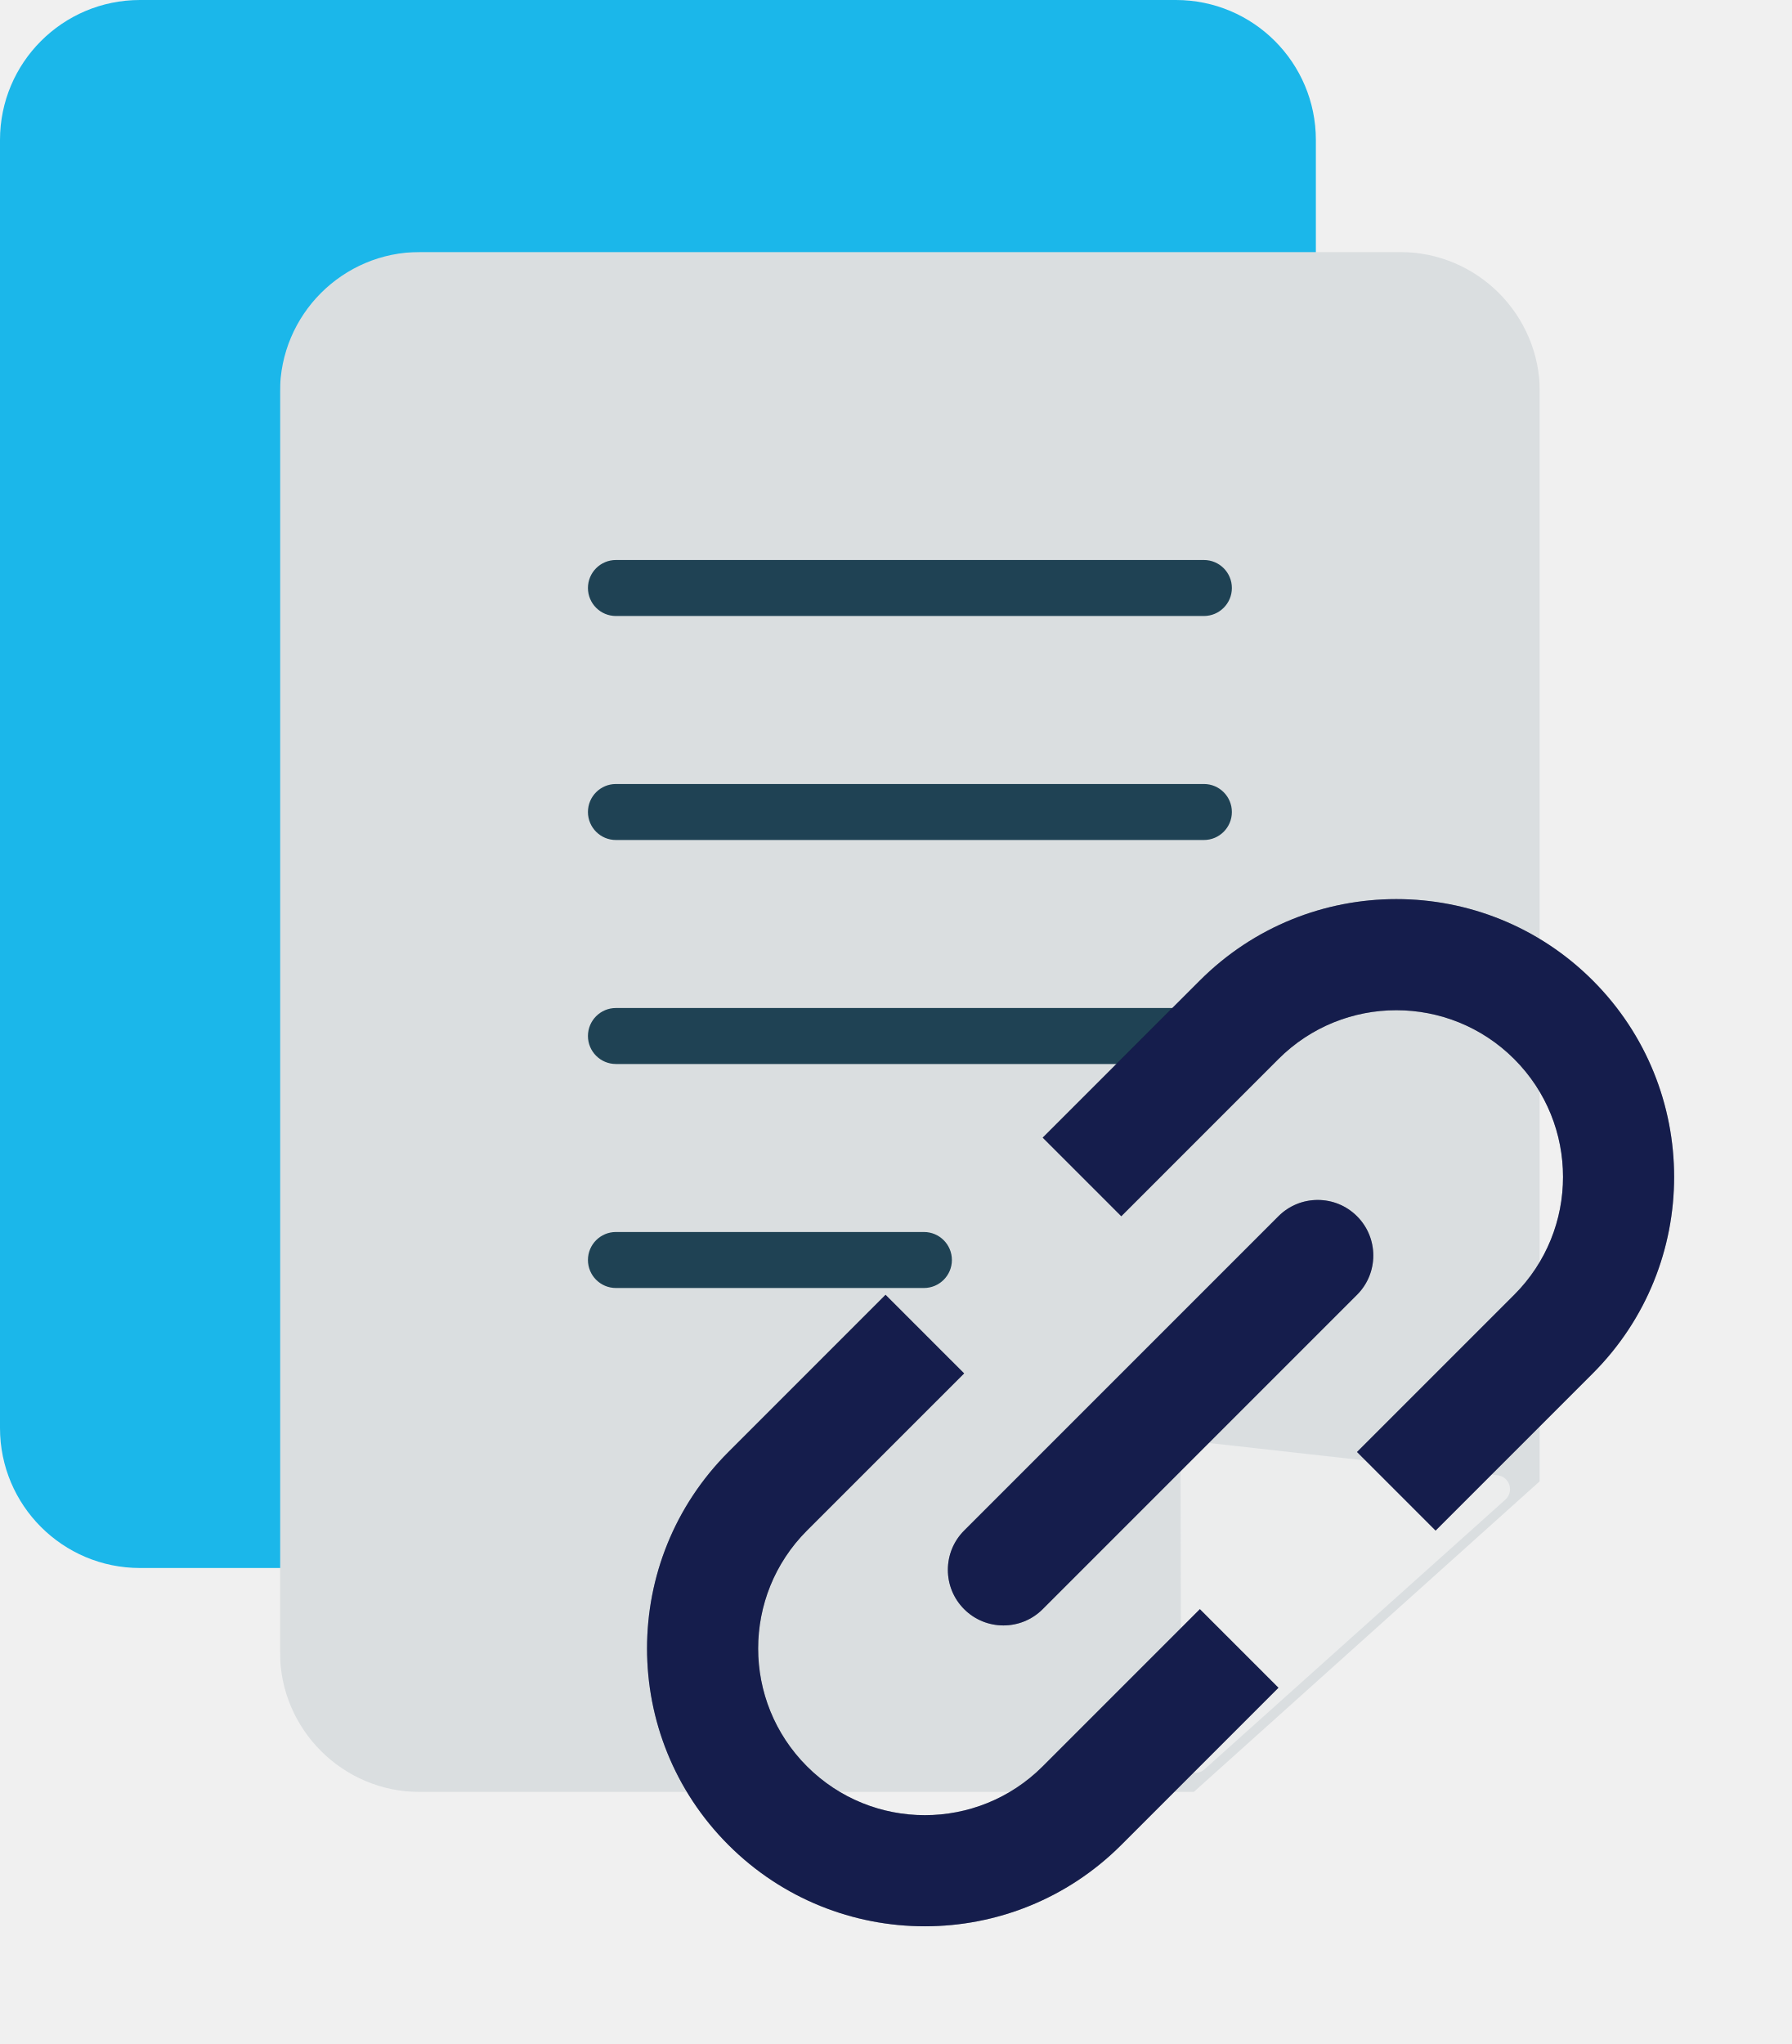
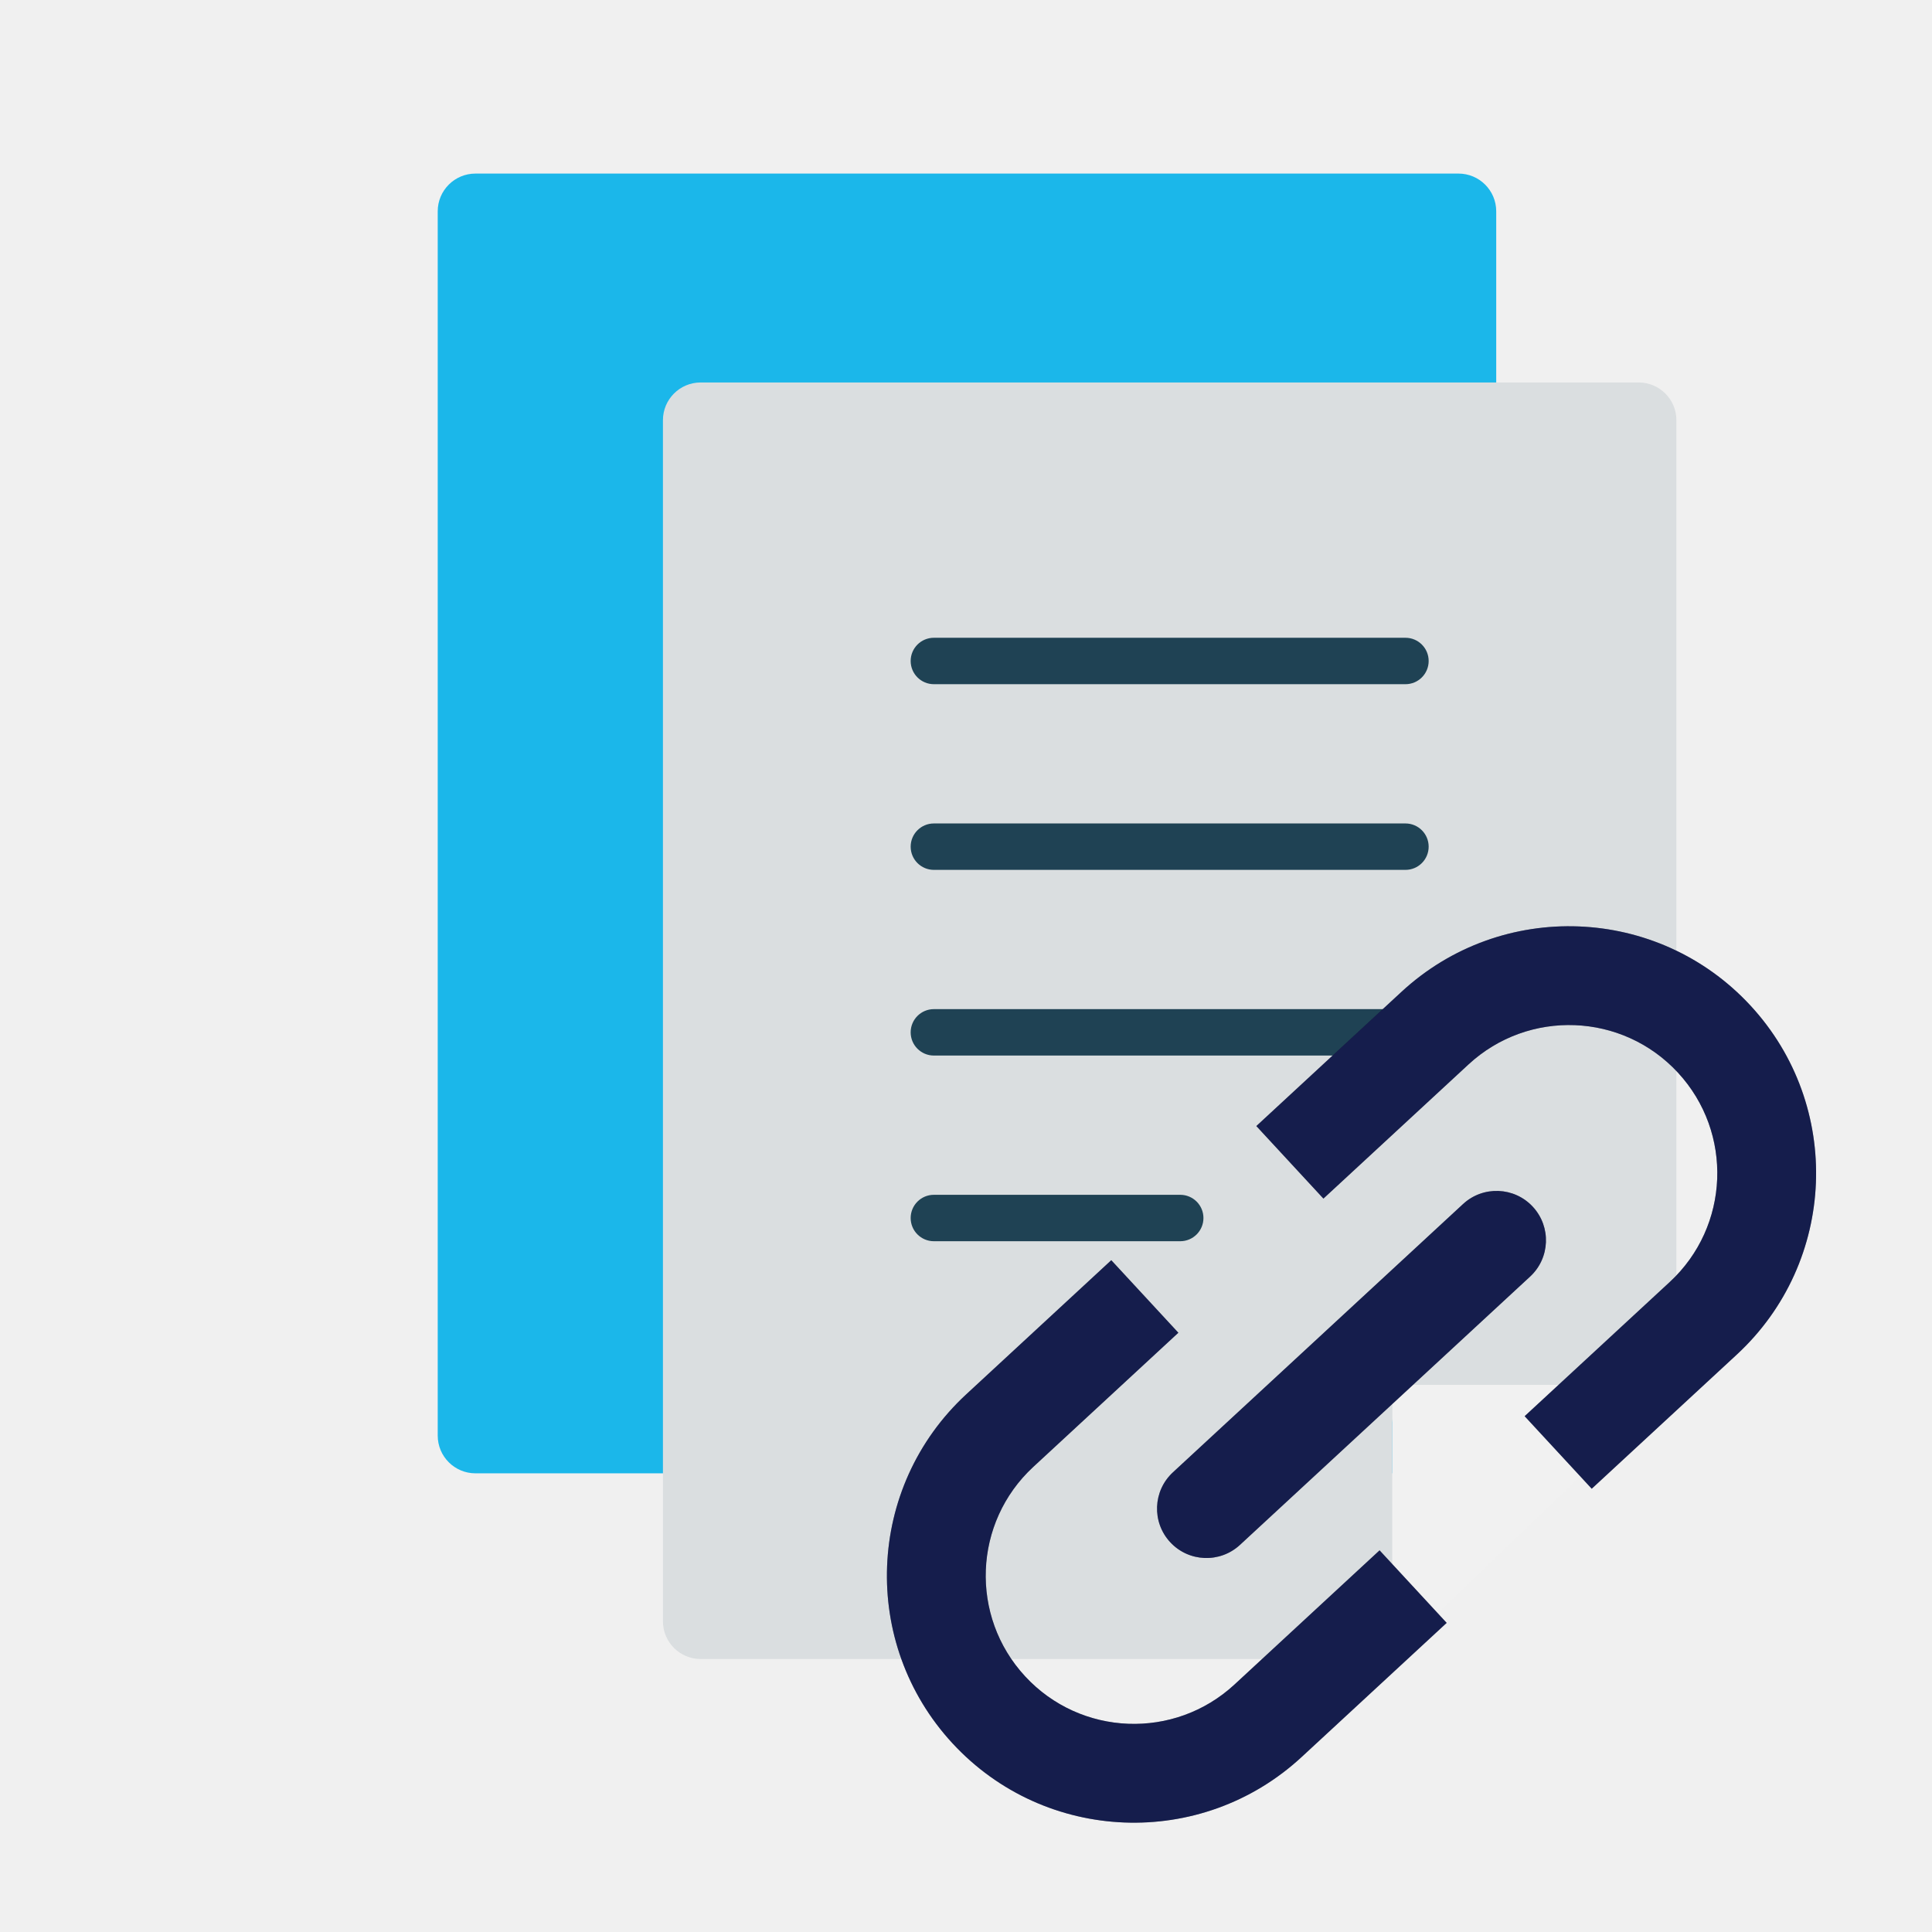
- <svg xmlns="http://www.w3.org/2000/svg" width="64" height="73" viewBox="0 0 64 73" fill="none">
-   <rect width="47" height="56" rx="5" fill="#1BB7EA" />
-   <mask id="mask0_304_12" style="mask-type:alpha" maskUnits="userSpaceOnUse" x="10" y="9" width="45" height="55">
-     <path d="M55 9V52.899L42.637 64H10V9H55Z" fill="#C4C4C4" />
-   </mask>
-   <g mask="url(#mask0_304_12)">
-     <rect x="10" y="9" width="45" height="55" rx="5" fill="#DADEE0" />
-   </g>
-   <rect x="21" y="20" width="23" height="2" rx="1" fill="#1F4254" />
-   <rect x="21" y="28" width="23" height="2" rx="1" fill="#1F4254" />
-   <rect x="21" y="36" width="23" height="2" rx="1" fill="#1F4254" />
-   <rect x="21" y="44" width="13" height="2" rx="1" fill="#1F4254" />
-   <path d="M42.165 51.981C42.164 51.683 42.424 51.45 42.721 51.483L53.49 52.689C53.92 52.737 54.09 53.27 53.769 53.558L43.023 63.19C42.702 63.478 42.19 63.251 42.19 62.819L42.165 51.981Z" fill="#F1F1F1" fill-opacity="0.75" />
-   <path fill-rule="evenodd" clip-rule="evenodd" d="M26.017 51.857L31.63 46.243L31.681 46.294L31.767 46.381L31.854 46.467L31.94 46.553L32.026 46.639L32.111 46.724L32.197 46.81L32.282 46.895L32.366 46.98L32.451 47.064L32.535 47.148L32.619 47.233L32.703 47.316L32.787 47.4L32.87 47.483L32.953 47.566L33.036 47.649L33.118 47.732L33.201 47.814L33.283 47.896L33.364 47.978L33.446 48.059L33.527 48.141L33.608 48.222L33.689 48.303L33.77 48.383L33.85 48.464L33.93 48.544L34.01 48.623L34.09 48.703L34.169 48.782L34.248 48.861L34.327 48.94L34.406 49.019L34.437 49.05L28.823 54.663C26.498 56.989 26.498 60.758 28.823 63.084C31.148 65.409 34.918 65.409 37.243 63.084L42.857 57.47L42.871 57.484L42.919 57.533L42.968 57.581L43.016 57.629L43.064 57.677L43.112 57.725L43.16 57.773L43.207 57.821L43.254 57.868L43.301 57.915L43.348 57.962L43.395 58.008L43.441 58.055L43.488 58.101L43.534 58.147L43.58 58.193L43.626 58.239L43.671 58.284L43.716 58.33L43.761 58.375L43.806 58.42L43.851 58.464L43.896 58.509L43.94 58.553L43.984 58.597L44.028 58.641L44.072 58.685L44.115 58.729L44.159 58.772L44.202 58.815L44.245 58.858L44.288 58.901L44.33 58.944L44.373 58.986L44.415 59.028L44.457 59.07L44.499 59.112L44.54 59.154L44.582 59.195L44.623 59.236L44.664 59.278L44.705 59.319L44.746 59.359L44.786 59.4L44.827 59.44L44.867 59.48L44.907 59.52L44.947 59.56L44.986 59.599L45.026 59.639L45.065 59.678L45.104 59.717L45.143 59.756L45.181 59.795L45.22 59.833L45.258 59.871L45.296 59.91L45.334 59.947L45.372 59.985L45.409 60.023L45.447 60.06L45.484 60.097L45.521 60.134L45.558 60.171L45.594 60.208L45.631 60.244L45.663 60.277L40.05 65.89C36.175 69.765 29.892 69.765 26.017 65.89C22.142 62.015 22.142 55.732 26.017 51.857ZM54.084 37.823C56.409 40.148 56.409 43.918 54.084 46.243L48.47 51.857L48.484 51.871L48.533 51.919L48.581 51.968L48.629 52.016L48.677 52.064L48.725 52.112L48.773 52.16L48.82 52.207L48.868 52.254L48.915 52.301L48.962 52.348L49.008 52.395L49.055 52.441L49.101 52.488L49.147 52.534L49.193 52.58L49.239 52.626L49.284 52.671L49.33 52.716L49.375 52.761L49.42 52.806L49.464 52.851L49.509 52.896L49.553 52.94L49.597 52.984L49.641 53.028L49.685 53.072L49.729 53.115L49.772 53.159L49.815 53.202L49.858 53.245L49.901 53.288L49.944 53.33L49.986 53.373L50.028 53.415L50.07 53.457L50.112 53.499L50.154 53.54L50.195 53.582L50.236 53.623L50.278 53.664L50.319 53.705L50.359 53.746L50.4 53.786L50.44 53.827L50.48 53.867L50.52 53.907L50.56 53.947L50.599 53.986L50.639 54.026L50.678 54.065L50.717 54.104L50.756 54.143L50.795 54.181L50.833 54.22L50.871 54.258L50.91 54.296L50.947 54.334L50.985 54.372L51.023 54.41L51.06 54.447L51.097 54.484L51.134 54.521L51.171 54.558L51.208 54.594L51.244 54.631L51.277 54.663L56.89 49.05C60.765 45.175 60.765 38.892 56.89 35.017C53.015 31.142 46.732 31.142 42.857 35.017L37.243 40.63L37.294 40.681L37.381 40.767L37.467 40.854L37.553 40.94L37.639 41.026L37.724 41.111L37.81 41.197L37.895 41.282L37.98 41.366L38.064 41.451L38.148 41.535L38.233 41.619L38.316 41.703L38.4 41.787L38.483 41.87L38.566 41.953L38.649 42.036L38.732 42.118L38.814 42.201L38.896 42.283L38.978 42.364L39.059 42.446L39.141 42.527L39.222 42.608L39.303 42.689L39.383 42.77L39.464 42.85L39.544 42.93L39.623 43.01L39.703 43.09L39.782 43.169L39.861 43.248L39.94 43.327L40.019 43.406L40.05 43.437L45.663 37.823C47.989 35.498 51.758 35.498 54.084 37.823ZM34.437 54.663C33.662 55.438 33.662 56.695 34.437 57.47C35.212 58.245 36.468 58.245 37.243 57.47L48.47 46.243C49.245 45.468 49.245 44.212 48.47 43.437C47.695 42.662 46.438 42.662 45.663 43.437L34.437 54.663Z" fill="black" />
-   <path fill-rule="evenodd" clip-rule="evenodd" d="M26.017 51.857L31.63 46.243L31.681 46.294L31.767 46.381L31.854 46.467L31.94 46.553L32.026 46.639L32.111 46.724L32.197 46.81L32.282 46.895L32.366 46.98L32.451 47.064L32.535 47.148L32.619 47.233L32.703 47.316L32.787 47.4L32.87 47.483L32.953 47.566L33.036 47.649L33.118 47.732L33.201 47.814L33.283 47.896L33.364 47.978L33.446 48.059L33.527 48.141L33.608 48.222L33.689 48.303L33.77 48.383L33.85 48.464L33.93 48.544L34.01 48.623L34.09 48.703L34.169 48.782L34.248 48.861L34.327 48.94L34.406 49.019L34.437 49.05L28.823 54.663C26.498 56.989 26.498 60.758 28.823 63.084C31.148 65.409 34.918 65.409 37.243 63.084L42.857 57.47L42.871 57.484L42.919 57.533L42.968 57.581L43.016 57.629L43.064 57.677L43.112 57.725L43.16 57.773L43.207 57.821L43.254 57.868L43.301 57.915L43.348 57.962L43.395 58.008L43.441 58.055L43.488 58.101L43.534 58.147L43.58 58.193L43.626 58.239L43.671 58.284L43.716 58.33L43.761 58.375L43.806 58.42L43.851 58.464L43.896 58.509L43.94 58.553L43.984 58.597L44.028 58.641L44.072 58.685L44.115 58.729L44.159 58.772L44.202 58.815L44.245 58.858L44.288 58.901L44.33 58.944L44.373 58.986L44.415 59.028L44.457 59.07L44.499 59.112L44.54 59.154L44.582 59.195L44.623 59.236L44.664 59.278L44.705 59.319L44.746 59.359L44.786 59.4L44.827 59.44L44.867 59.48L44.907 59.52L44.947 59.56L44.986 59.599L45.026 59.639L45.065 59.678L45.104 59.717L45.143 59.756L45.181 59.795L45.22 59.833L45.258 59.871L45.296 59.91L45.334 59.947L45.372 59.985L45.409 60.023L45.447 60.06L45.484 60.097L45.521 60.134L45.558 60.171L45.594 60.208L45.631 60.244L45.663 60.277L40.05 65.89C36.175 69.765 29.892 69.765 26.017 65.89C22.142 62.015 22.142 55.732 26.017 51.857ZM54.084 37.823C56.409 40.148 56.409 43.918 54.084 46.243L48.47 51.857L48.484 51.871L48.533 51.919L48.581 51.968L48.629 52.016L48.677 52.064L48.725 52.112L48.773 52.16L48.82 52.207L48.868 52.254L48.915 52.301L48.962 52.348L49.008 52.395L49.055 52.441L49.101 52.488L49.147 52.534L49.193 52.58L49.239 52.626L49.284 52.671L49.33 52.716L49.375 52.761L49.42 52.806L49.464 52.851L49.509 52.896L49.553 52.94L49.597 52.984L49.641 53.028L49.685 53.072L49.729 53.115L49.772 53.159L49.815 53.202L49.858 53.245L49.901 53.288L49.944 53.33L49.986 53.373L50.028 53.415L50.07 53.457L50.112 53.499L50.154 53.54L50.195 53.582L50.236 53.623L50.278 53.664L50.319 53.705L50.359 53.746L50.4 53.786L50.44 53.827L50.48 53.867L50.52 53.907L50.56 53.947L50.599 53.986L50.639 54.026L50.678 54.065L50.717 54.104L50.756 54.143L50.795 54.181L50.833 54.22L50.871 54.258L50.91 54.296L50.947 54.334L50.985 54.372L51.023 54.41L51.06 54.447L51.097 54.484L51.134 54.521L51.171 54.558L51.208 54.594L51.244 54.631L51.277 54.663L56.89 49.05C60.765 45.175 60.765 38.892 56.89 35.017C53.015 31.142 46.732 31.142 42.857 35.017L37.243 40.63L37.294 40.681L37.381 40.767L37.467 40.854L37.553 40.94L37.639 41.026L37.724 41.111L37.81 41.197L37.895 41.282L37.98 41.366L38.064 41.451L38.148 41.535L38.233 41.619L38.316 41.703L38.4 41.787L38.483 41.87L38.566 41.953L38.649 42.036L38.732 42.118L38.814 42.201L38.896 42.283L38.978 42.364L39.059 42.446L39.141 42.527L39.222 42.608L39.303 42.689L39.383 42.77L39.464 42.85L39.544 42.93L39.623 43.01L39.703 43.09L39.782 43.169L39.861 43.248L39.94 43.327L40.019 43.406L40.05 43.437L45.663 37.823C47.989 35.498 51.758 35.498 54.084 37.823ZM34.437 54.663C33.662 55.438 33.662 56.695 34.437 57.47C35.212 58.245 36.468 58.245 37.243 57.47L48.47 46.243C49.245 45.468 49.245 44.212 48.47 43.437C47.695 42.662 46.438 42.662 45.663 43.437L34.437 54.663Z" fill="#203EDF" fill-opacity="0.3" />
-   <path fill-rule="evenodd" clip-rule="evenodd" d="M26.017 51.857L31.63 46.243L31.681 46.294L31.767 46.381L31.854 46.467L31.94 46.553L32.026 46.639L32.111 46.724L32.197 46.81L32.282 46.895L32.366 46.98L32.451 47.064L32.535 47.148L32.619 47.233L32.703 47.316L32.787 47.4L32.87 47.483L32.953 47.566L33.036 47.649L33.118 47.732L33.201 47.814L33.283 47.896L33.364 47.978L33.446 48.059L33.527 48.141L33.608 48.222L33.689 48.303L33.77 48.383L33.85 48.464L33.93 48.544L34.01 48.623L34.09 48.703L34.169 48.782L34.248 48.861L34.327 48.94L34.406 49.019L34.437 49.05L28.823 54.663C26.498 56.989 26.498 60.758 28.823 63.084C31.148 65.409 34.918 65.409 37.243 63.084L42.857 57.47L42.871 57.484L42.919 57.533L42.968 57.581L43.016 57.629L43.064 57.677L43.112 57.725L43.16 57.773L43.207 57.821L43.254 57.868L43.301 57.915L43.348 57.962L43.395 58.008L43.441 58.055L43.488 58.101L43.534 58.147L43.58 58.193L43.626 58.239L43.671 58.284L43.716 58.33L43.761 58.375L43.806 58.42L43.851 58.464L43.896 58.509L43.94 58.553L43.984 58.597L44.028 58.641L44.072 58.685L44.115 58.729L44.159 58.772L44.202 58.815L44.245 58.858L44.288 58.901L44.33 58.944L44.373 58.986L44.415 59.028L44.457 59.07L44.499 59.112L44.54 59.154L44.582 59.195L44.623 59.236L44.664 59.278L44.705 59.319L44.746 59.359L44.786 59.4L44.827 59.44L44.867 59.48L44.907 59.52L44.947 59.56L44.986 59.599L45.026 59.639L45.065 59.678L45.104 59.717L45.143 59.756L45.181 59.795L45.22 59.833L45.258 59.871L45.296 59.91L45.334 59.947L45.372 59.985L45.409 60.023L45.447 60.06L45.484 60.097L45.521 60.134L45.558 60.171L45.594 60.208L45.631 60.244L45.663 60.277L40.05 65.89C36.175 69.765 29.892 69.765 26.017 65.89C22.142 62.015 22.142 55.732 26.017 51.857ZM54.084 37.823C56.409 40.148 56.409 43.918 54.084 46.243L48.47 51.857L48.484 51.871L48.533 51.919L48.581 51.968L48.629 52.016L48.677 52.064L48.725 52.112L48.773 52.16L48.82 52.207L48.868 52.254L48.915 52.301L48.962 52.348L49.008 52.395L49.055 52.441L49.101 52.488L49.147 52.534L49.193 52.58L49.239 52.626L49.284 52.671L49.33 52.716L49.375 52.761L49.42 52.806L49.464 52.851L49.509 52.896L49.553 52.94L49.597 52.984L49.641 53.028L49.685 53.072L49.729 53.115L49.772 53.159L49.815 53.202L49.858 53.245L49.901 53.288L49.944 53.33L49.986 53.373L50.028 53.415L50.07 53.457L50.112 53.499L50.154 53.54L50.195 53.582L50.236 53.623L50.278 53.664L50.319 53.705L50.359 53.746L50.4 53.786L50.44 53.827L50.48 53.867L50.52 53.907L50.56 53.947L50.599 53.986L50.639 54.026L50.678 54.065L50.717 54.104L50.756 54.143L50.795 54.181L50.833 54.22L50.871 54.258L50.91 54.296L50.947 54.334L50.985 54.372L51.023 54.41L51.06 54.447L51.097 54.484L51.134 54.521L51.171 54.558L51.208 54.594L51.244 54.631L51.277 54.663L56.89 49.05C60.765 45.175 60.765 38.892 56.89 35.017C53.015 31.142 46.732 31.142 42.857 35.017L37.243 40.63L37.294 40.681L37.381 40.767L37.467 40.854L37.553 40.94L37.639 41.026L37.724 41.111L37.81 41.197L37.895 41.282L37.98 41.366L38.064 41.451L38.148 41.535L38.233 41.619L38.316 41.703L38.4 41.787L38.483 41.87L38.566 41.953L38.649 42.036L38.732 42.118L38.814 42.201L38.896 42.283L38.978 42.364L39.059 42.446L39.141 42.527L39.222 42.608L39.303 42.689L39.383 42.77L39.464 42.85L39.544 42.93L39.623 43.01L39.703 43.09L39.782 43.169L39.861 43.248L39.94 43.327L40.019 43.406L40.05 43.437L45.663 37.823C47.989 35.498 51.758 35.498 54.084 37.823ZM34.437 54.663C33.662 55.438 33.662 56.695 34.437 57.47C35.212 58.245 36.468 58.245 37.243 57.47L48.47 46.243C49.245 45.468 49.245 44.212 48.47 43.437C47.695 42.662 46.438 42.662 45.663 43.437L34.437 54.663Z" fill="white" fill-opacity="0.05" />
+ <svg xmlns="http://www.w3.org/2000/svg" width="256" height="256" viewBox="0 0 256 256" fill="none">
+   <rect x="58" y="23" width="140.257" height="172.223" rx="5" fill="#1BB7EA" />
+   <path d="M87.842 55.679C87.842 52.917 90.081 50.679 92.842 50.679H217.131C219.892 50.679 222.131 52.917 222.131 55.679V183.5H189.5C186.739 183.5 184.5 185.739 184.5 188.5V219.827H92.842C90.081 219.827 87.842 217.588 87.842 214.827V55.679Z" fill="#DADEE0" />
+   <rect x="120.668" y="84.508" width="68.637" height="6.151" rx="3.075" fill="#1F4254" />
+   <rect x="120.668" y="109.112" width="68.637" height="6.151" rx="3.075" fill="#1F4254" />
+   <rect x="120.668" y="133.715" width="68.637" height="6.151" rx="3.075" fill="#1F4254" />
+   <rect x="120.668" y="158.318" width="38.795" height="6.151" rx="3.075" fill="#1F4254" />
+   <path d="M184.5 219.5L222 183.5H184.5V219.5Z" fill="#F1F1F1" />
+   <path fill-rule="evenodd" clip-rule="evenodd" d="M128.028 184.76L147.25 166.984L147.411 167.158L147.685 167.454L147.959 167.75L148.231 168.045L148.503 168.338L148.774 168.631L149.044 168.923L149.313 169.215L149.582 169.505L149.849 169.795L150.116 170.083L150.383 170.371L150.648 170.658L150.913 170.944L151.176 171.229L151.439 171.514L151.702 171.797L151.963 172.08L152.224 172.362L152.484 172.643L152.743 172.923L153.001 173.202L153.258 173.481L153.515 173.759L153.771 174.035L154.026 174.311L154.281 174.586L154.534 174.861L154.787 175.134L155.039 175.407L155.291 175.678L155.541 175.949L155.791 176.219L156.04 176.489L156.138 176.595L136.916 194.371C128.954 201.734 128.468 214.158 135.831 222.12C143.194 230.082 155.618 230.568 163.58 223.205L182.802 205.428L182.846 205.476L183 205.642L183.154 205.808L183.307 205.974L183.459 206.138L183.61 206.302L183.761 206.465L183.912 206.628L184.062 206.79L184.211 206.951L184.359 207.112L184.507 207.272L184.654 207.431L184.801 207.589L184.947 207.747L185.092 207.904L185.237 208.061L185.381 208.217L185.524 208.372L185.667 208.526L185.809 208.68L185.951 208.833L186.092 208.986L186.232 209.138L186.372 209.289L186.511 209.439L186.65 209.589L186.788 209.738L186.925 209.887L187.062 210.035L187.198 210.182L187.334 210.328L187.469 210.474L187.603 210.619L187.737 210.764L187.87 210.908L188.002 211.051L188.134 211.194L188.265 211.336L188.396 211.477L188.526 211.618L188.656 211.758L188.785 211.897L188.913 212.036L189.041 212.174L189.168 212.312L189.294 212.449L189.42 212.585L189.546 212.72L189.67 212.855L189.795 212.99L189.918 213.123L190.041 213.256L190.164 213.389L190.286 213.52L190.407 213.652L190.528 213.782L190.648 213.912L190.767 214.041L190.886 214.17L191.004 214.298L191.122 214.425L191.24 214.552L191.356 214.678L191.472 214.804L191.588 214.928L191.69 215.04L172.468 232.816C159.198 245.088 138.492 244.278 126.22 231.008C113.948 217.738 114.758 197.032 128.028 184.76ZM222.332 142.127C229.695 150.09 229.209 162.513 221.247 169.876L202.025 187.652L202.068 187.7L202.223 187.866L202.376 188.032L202.529 188.198L202.681 188.362L202.833 188.526L202.984 188.689L203.134 188.852L203.284 189.014L203.433 189.175L203.581 189.336L203.729 189.495L203.876 189.655L204.023 189.813L204.169 189.971L204.314 190.128L204.459 190.285L204.603 190.44L204.747 190.596L204.889 190.75L205.032 190.904L205.173 191.057L205.314 191.21L205.455 191.361L205.595 191.513L205.734 191.663L205.872 191.813L206.01 191.962L206.148 192.111L206.284 192.258L206.42 192.406L206.556 192.552L206.691 192.698L206.825 192.843L206.959 192.988L207.092 193.132L207.225 193.275L207.356 193.418L207.488 193.56L207.618 193.701L207.749 193.842L207.878 193.982L208.007 194.121L208.135 194.26L208.263 194.398L208.39 194.536L208.517 194.672L208.643 194.809L208.768 194.944L208.893 195.079L209.017 195.213L209.141 195.347L209.264 195.48L209.386 195.612L209.508 195.744L209.629 195.875L209.75 196.006L209.87 196.136L209.989 196.265L210.108 196.394L210.227 196.522L210.345 196.649L210.462 196.776L210.578 196.902L210.695 197.027L210.81 197.152L210.913 197.263L230.135 179.487C243.405 167.215 244.215 146.51 231.943 133.239C219.671 119.969 198.965 119.16 185.695 131.432L166.472 149.208L166.633 149.382L166.908 149.678L167.181 149.974L167.453 150.268L167.725 150.562L167.996 150.855L168.266 151.147L168.536 151.439L168.804 151.729L169.072 152.018L169.339 152.307L169.605 152.595L169.87 152.882L170.135 153.168L170.399 153.453L170.662 153.738L170.924 154.021L171.185 154.304L171.446 154.586L171.706 154.867L171.965 155.147L172.223 155.426L172.481 155.705L172.737 155.982L172.993 156.259L173.249 156.535L173.503 156.81L173.757 157.084L174.01 157.358L174.262 157.63L174.513 157.902L174.763 158.173L175.013 158.443L175.262 158.712L175.361 158.819L194.583 141.043C202.545 133.68 214.969 134.165 222.332 142.127ZM155.415 195.094C152.761 197.549 152.599 201.69 155.054 204.344C157.508 206.998 161.649 207.16 164.303 204.705L202.748 169.153C205.402 166.699 205.564 162.558 203.109 159.903C200.655 157.249 196.514 157.088 193.86 159.542L155.415 195.094Z" fill="black" />
+   <path fill-rule="evenodd" clip-rule="evenodd" d="M128.028 184.76L147.25 166.984L147.411 167.158L147.685 167.454L147.959 167.75L148.231 168.045L148.503 168.338L148.774 168.631L149.044 168.923L149.313 169.215L149.582 169.505L149.849 169.795L150.116 170.083L150.383 170.371L150.648 170.658L150.913 170.944L151.176 171.229L151.439 171.514L151.702 171.797L151.963 172.08L152.224 172.362L152.484 172.643L152.743 172.923L153.001 173.202L153.258 173.481L153.515 173.759L153.771 174.035L154.026 174.311L154.281 174.586L154.534 174.861L154.787 175.134L155.039 175.407L155.291 175.678L155.541 175.949L155.791 176.219L156.04 176.489L156.138 176.595L136.916 194.371C128.954 201.734 128.468 214.158 135.831 222.12C143.194 230.082 155.618 230.568 163.58 223.205L182.802 205.428L182.846 205.476L183 205.642L183.154 205.808L183.307 205.974L183.459 206.138L183.61 206.302L183.761 206.465L183.912 206.628L184.062 206.79L184.211 206.951L184.359 207.112L184.507 207.272L184.654 207.431L184.801 207.589L184.947 207.747L185.092 207.904L185.237 208.061L185.381 208.217L185.524 208.372L185.667 208.526L185.809 208.68L185.951 208.833L186.092 208.986L186.232 209.138L186.372 209.289L186.511 209.439L186.65 209.589L186.788 209.738L186.925 209.887L187.062 210.035L187.198 210.182L187.334 210.328L187.469 210.474L187.603 210.619L187.737 210.764L187.87 210.908L188.002 211.051L188.134 211.194L188.265 211.336L188.396 211.477L188.526 211.618L188.656 211.758L188.785 211.897L188.913 212.036L189.041 212.174L189.168 212.312L189.294 212.449L189.42 212.585L189.546 212.72L189.67 212.855L189.795 212.99L189.918 213.123L190.041 213.256L190.164 213.389L190.286 213.52L190.407 213.652L190.528 213.782L190.648 213.912L190.767 214.041L190.886 214.17L191.004 214.298L191.122 214.425L191.24 214.552L191.356 214.678L191.472 214.804L191.588 214.928L191.69 215.04L172.468 232.816C159.198 245.088 138.492 244.278 126.22 231.008C113.948 217.738 114.758 197.032 128.028 184.76ZM222.332 142.127C229.695 150.09 229.209 162.513 221.247 169.876L202.025 187.652L202.068 187.7L202.223 187.866L202.376 188.032L202.529 188.198L202.681 188.362L202.833 188.526L202.984 188.689L203.134 188.852L203.284 189.014L203.433 189.175L203.581 189.336L203.729 189.495L203.876 189.655L204.023 189.813L204.169 189.971L204.314 190.128L204.459 190.285L204.603 190.44L204.747 190.596L204.889 190.75L205.032 190.904L205.173 191.057L205.314 191.21L205.455 191.361L205.595 191.513L205.734 191.663L205.872 191.813L206.01 191.962L206.148 192.111L206.284 192.258L206.42 192.406L206.556 192.552L206.691 192.698L206.825 192.843L206.959 192.988L207.092 193.132L207.225 193.275L207.356 193.418L207.488 193.56L207.618 193.701L207.749 193.842L207.878 193.982L208.007 194.121L208.135 194.26L208.263 194.398L208.39 194.536L208.517 194.672L208.643 194.809L208.768 194.944L208.893 195.079L209.017 195.213L209.141 195.347L209.264 195.48L209.386 195.612L209.508 195.744L209.629 195.875L209.75 196.006L209.87 196.136L209.989 196.265L210.108 196.394L210.227 196.522L210.345 196.649L210.462 196.776L210.578 196.902L210.695 197.027L210.81 197.152L210.913 197.263L230.135 179.487C243.405 167.215 244.215 146.51 231.943 133.239C219.671 119.969 198.965 119.16 185.695 131.432L166.472 149.208L166.633 149.382L166.908 149.678L167.181 149.974L167.453 150.268L167.725 150.562L167.996 150.855L168.266 151.147L168.536 151.439L168.804 151.729L169.072 152.018L169.339 152.307L169.605 152.595L169.87 152.882L170.135 153.168L170.399 153.453L170.662 153.738L170.924 154.021L171.185 154.304L171.446 154.586L171.706 154.867L171.965 155.147L172.223 155.426L172.481 155.705L172.737 155.982L172.993 156.259L173.249 156.535L173.503 156.81L173.757 157.084L174.01 157.358L174.262 157.63L174.513 157.902L174.763 158.173L175.013 158.443L175.262 158.712L175.361 158.819L194.583 141.043C202.545 133.68 214.969 134.165 222.332 142.127ZM155.415 195.094C152.761 197.549 152.599 201.69 155.054 204.344C157.508 206.998 161.649 207.16 164.303 204.705L202.748 169.153C205.402 166.699 205.564 162.558 203.109 159.903C200.655 157.249 196.514 157.088 193.86 159.542L155.415 195.094Z" fill="#203EDF" fill-opacity="0.3" />
+   <path fill-rule="evenodd" clip-rule="evenodd" d="M128.028 184.76L147.25 166.984L147.411 167.158L147.685 167.454L147.959 167.75L148.231 168.045L148.503 168.338L148.774 168.631L149.044 168.923L149.313 169.215L149.582 169.505L149.849 169.795L150.116 170.083L150.383 170.371L150.648 170.658L150.913 170.944L151.176 171.229L151.439 171.514L151.702 171.797L151.963 172.08L152.224 172.362L152.484 172.643L152.743 172.923L153.001 173.202L153.258 173.481L153.515 173.759L153.771 174.035L154.026 174.311L154.281 174.586L154.534 174.861L154.787 175.134L155.039 175.407L155.291 175.678L155.541 175.949L155.791 176.219L156.04 176.489L156.138 176.595L136.916 194.371C128.954 201.734 128.468 214.158 135.831 222.12C143.194 230.082 155.618 230.568 163.58 223.205L182.802 205.428L182.846 205.476L183 205.642L183.154 205.808L183.307 205.974L183.459 206.138L183.61 206.302L183.761 206.465L183.912 206.628L184.062 206.79L184.211 206.951L184.359 207.112L184.507 207.272L184.654 207.431L184.801 207.589L184.947 207.747L185.092 207.904L185.237 208.061L185.381 208.217L185.524 208.372L185.667 208.526L185.809 208.68L185.951 208.833L186.092 208.986L186.232 209.138L186.372 209.289L186.511 209.439L186.65 209.589L186.788 209.738L186.925 209.887L187.062 210.035L187.198 210.182L187.334 210.328L187.469 210.474L187.603 210.619L187.737 210.764L187.87 210.908L188.002 211.051L188.134 211.194L188.265 211.336L188.396 211.477L188.526 211.618L188.656 211.758L188.785 211.897L188.913 212.036L189.041 212.174L189.168 212.312L189.294 212.449L189.42 212.585L189.546 212.72L189.67 212.855L189.795 212.99L189.918 213.123L190.041 213.256L190.164 213.389L190.286 213.52L190.407 213.652L190.528 213.782L190.648 213.912L190.767 214.041L190.886 214.17L191.004 214.298L191.122 214.425L191.24 214.552L191.356 214.678L191.472 214.804L191.588 214.928L191.69 215.04L172.468 232.816C159.198 245.088 138.492 244.278 126.22 231.008C113.948 217.738 114.758 197.032 128.028 184.76ZM222.332 142.127C229.695 150.09 229.209 162.513 221.247 169.876L202.025 187.652L202.068 187.7L202.223 187.866L202.376 188.032L202.529 188.198L202.681 188.362L202.833 188.526L202.984 188.689L203.134 188.852L203.284 189.014L203.433 189.175L203.581 189.336L203.729 189.495L203.876 189.655L204.023 189.813L204.169 189.971L204.314 190.128L204.459 190.285L204.603 190.44L204.747 190.596L204.889 190.75L205.032 190.904L205.173 191.057L205.314 191.21L205.455 191.361L205.595 191.513L205.734 191.663L205.872 191.813L206.01 191.962L206.148 192.111L206.284 192.258L206.42 192.406L206.556 192.552L206.691 192.698L206.825 192.843L206.959 192.988L207.092 193.132L207.225 193.275L207.356 193.418L207.488 193.56L207.618 193.701L207.749 193.842L207.878 193.982L208.007 194.121L208.135 194.26L208.263 194.398L208.39 194.536L208.517 194.672L208.643 194.809L208.768 194.944L208.893 195.079L209.017 195.213L209.141 195.347L209.264 195.48L209.386 195.612L209.508 195.744L209.629 195.875L209.75 196.006L209.87 196.136L209.989 196.265L210.108 196.394L210.227 196.522L210.345 196.649L210.462 196.776L210.578 196.902L210.695 197.027L210.81 197.152L210.913 197.263L230.135 179.487C243.405 167.215 244.215 146.51 231.943 133.239C219.671 119.969 198.965 119.16 185.695 131.432L166.472 149.208L166.633 149.382L166.908 149.678L167.181 149.974L167.453 150.268L167.725 150.562L167.996 150.855L168.266 151.147L168.536 151.439L168.804 151.729L169.072 152.018L169.339 152.307L169.605 152.595L169.87 152.882L170.135 153.168L170.399 153.453L170.662 153.738L170.924 154.021L171.185 154.304L171.446 154.586L171.706 154.867L171.965 155.147L172.223 155.426L172.481 155.705L172.737 155.982L172.993 156.259L173.249 156.535L173.503 156.81L173.757 157.084L174.01 157.358L174.262 157.63L174.513 157.902L174.763 158.173L175.013 158.443L175.262 158.712L175.361 158.819L194.583 141.043C202.545 133.68 214.969 134.165 222.332 142.127ZM155.415 195.094C152.761 197.549 152.599 201.69 155.054 204.344C157.508 206.998 161.649 207.16 164.303 204.705L202.748 169.153C205.402 166.699 205.564 162.558 203.109 159.903C200.655 157.249 196.514 157.088 193.86 159.542L155.415 195.094Z" fill="white" fill-opacity="0.05" />
</svg>
